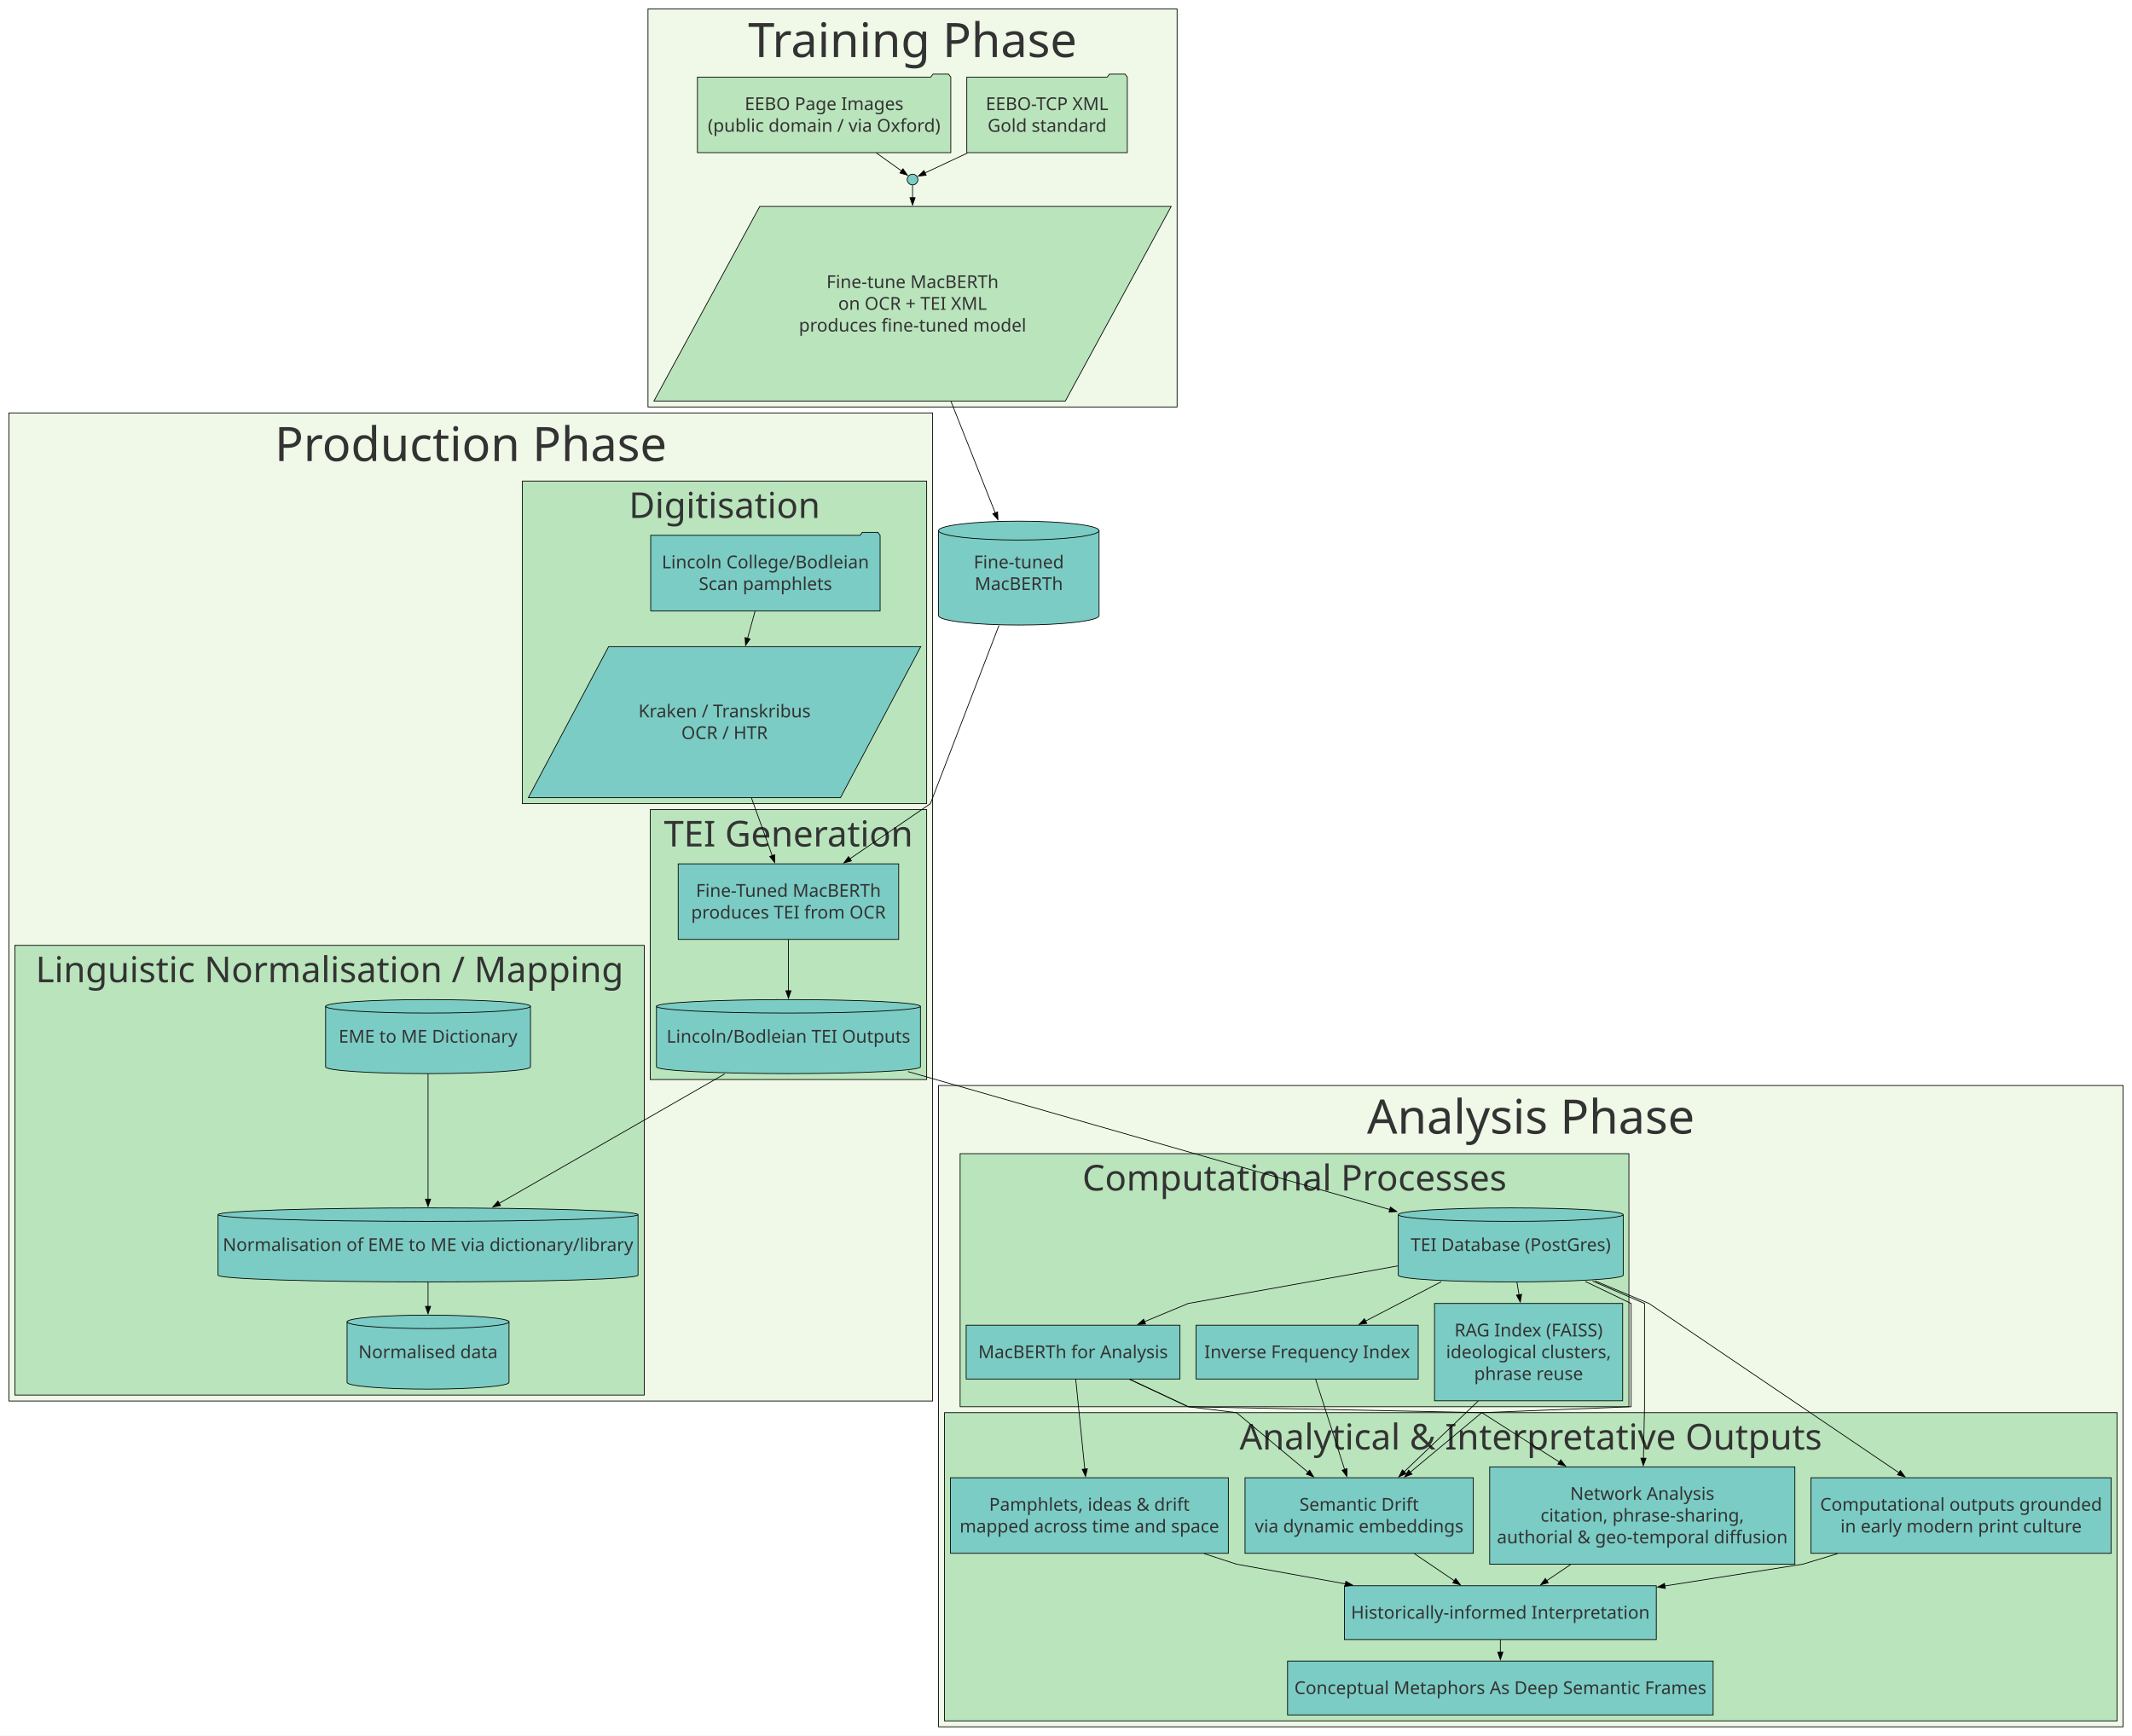
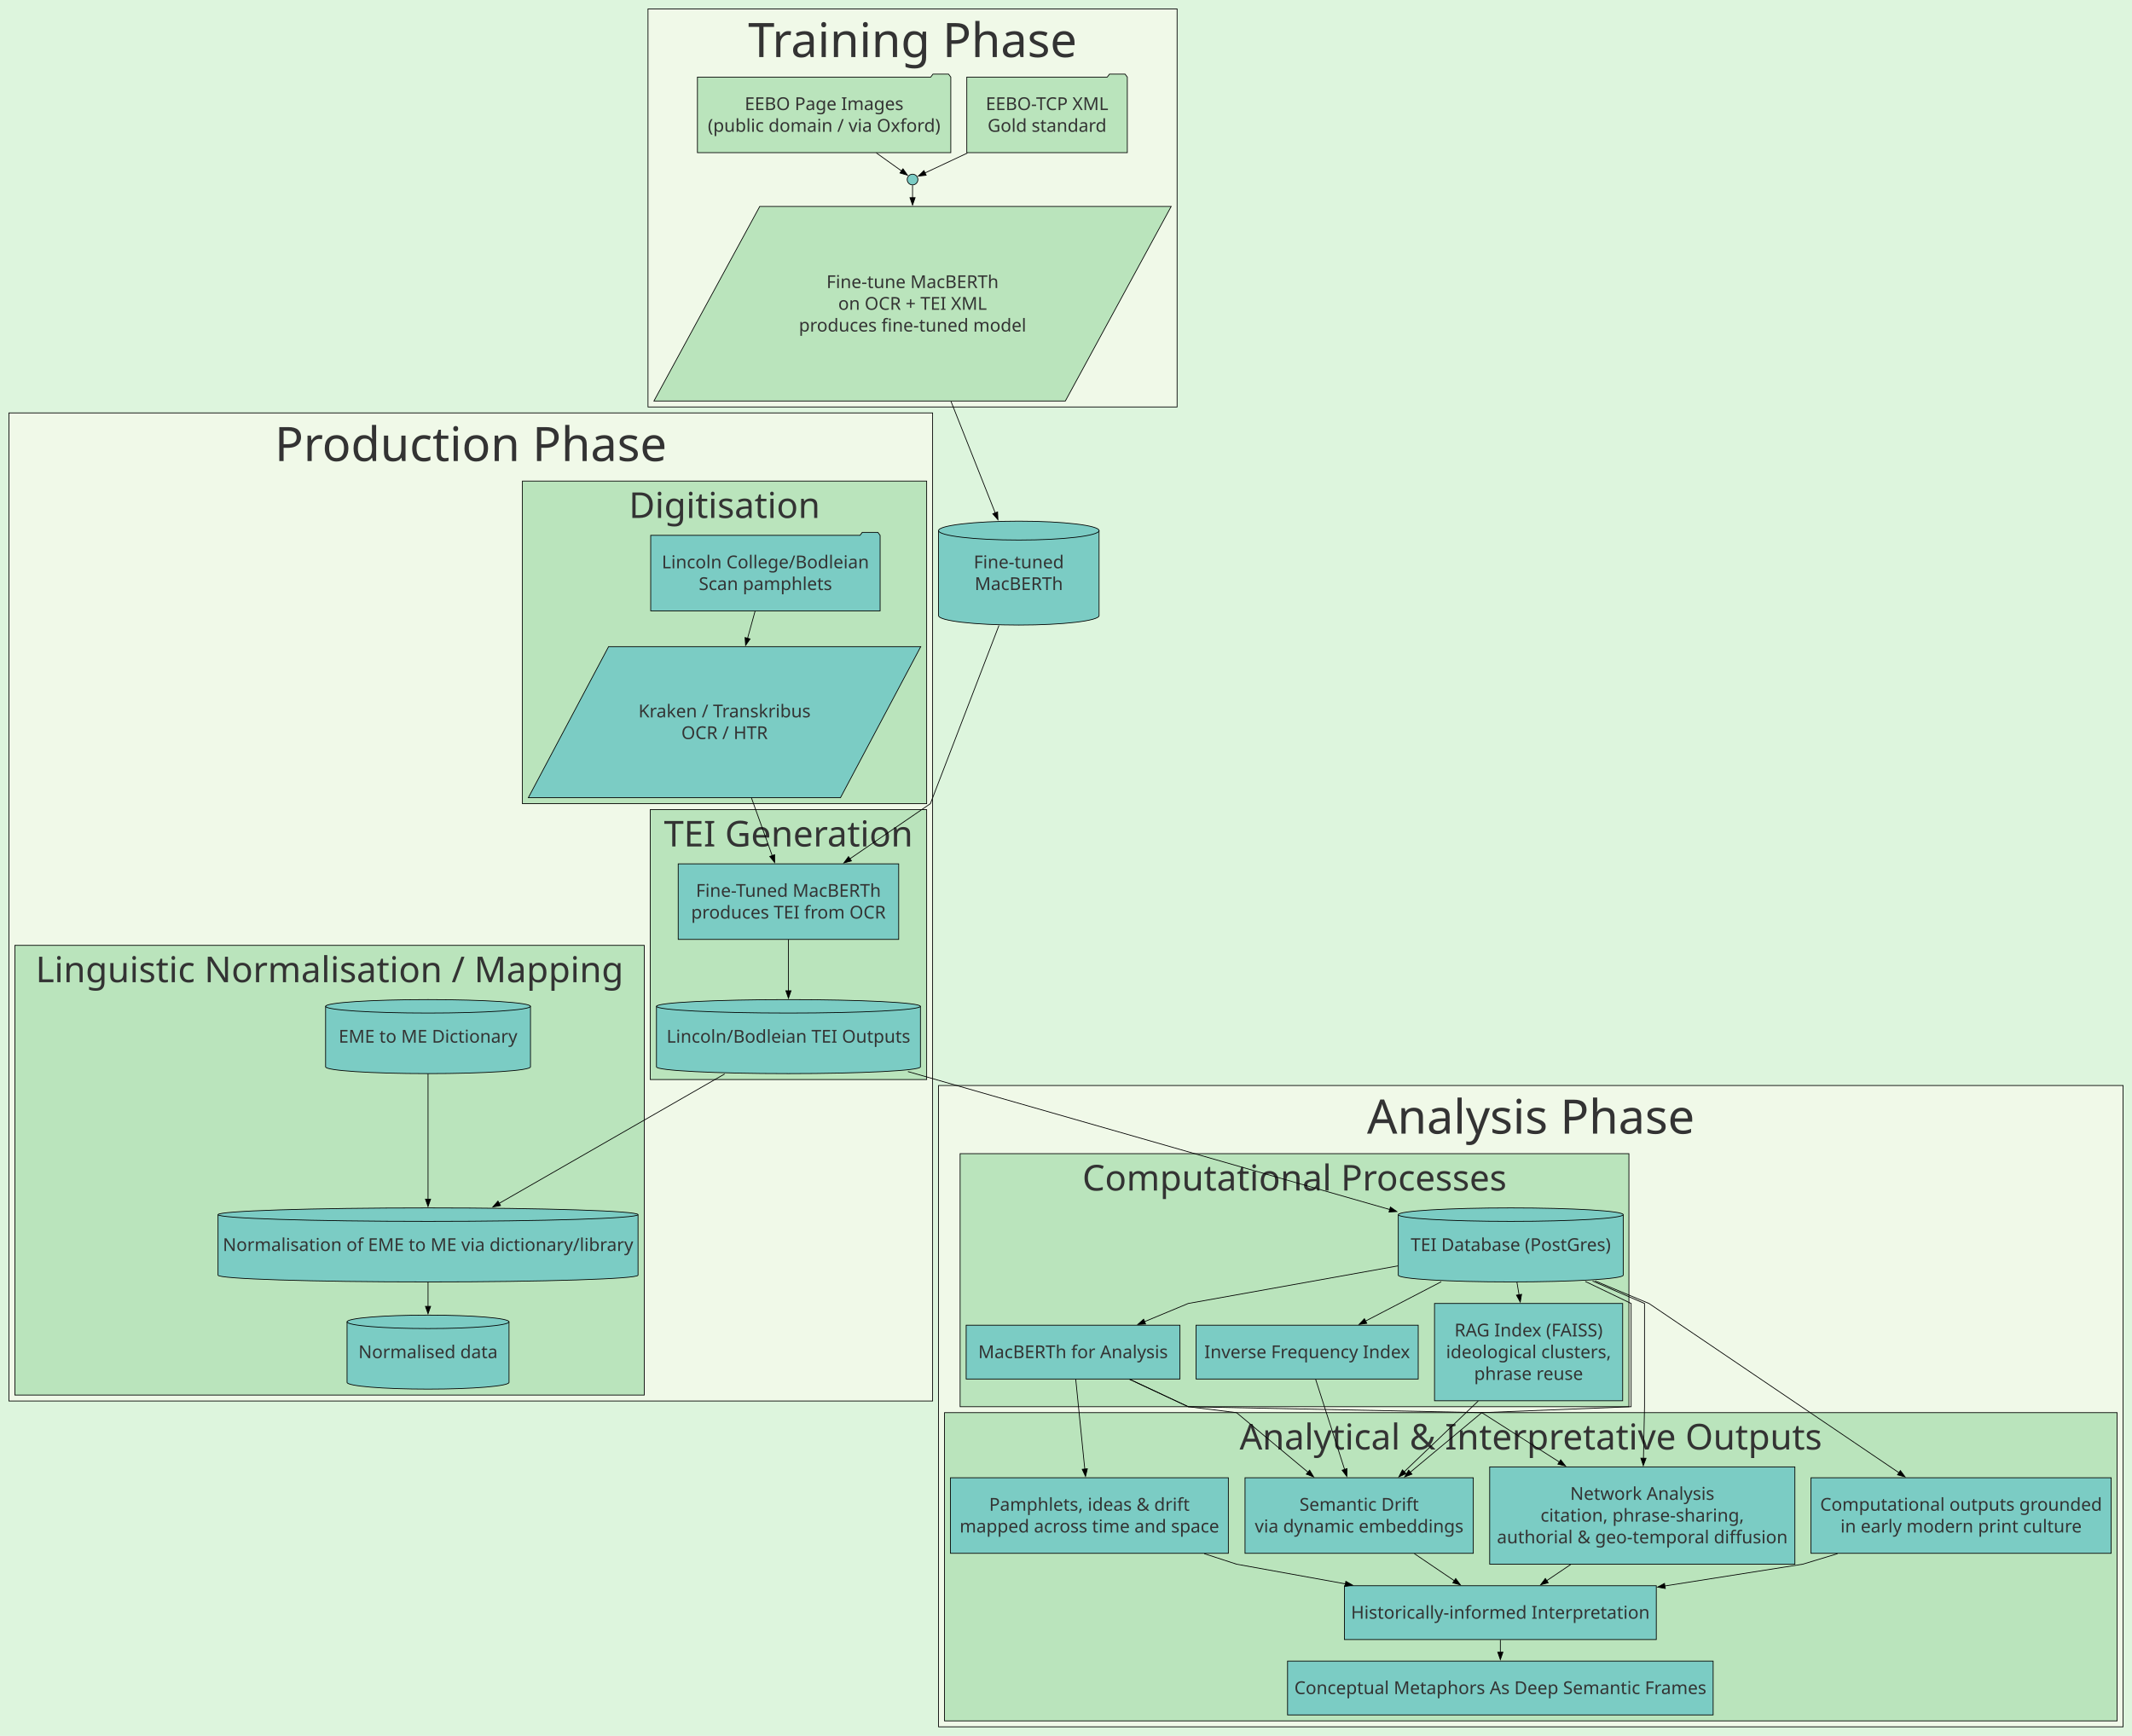
<svg xmlns="http://www.w3.org/2000/svg" width="2869pt" height="2336pt" viewBox="0.00 0.00 2869.00 2336.00">
  <g id="graph0" class="graph" transform="scale(1 1) rotate(0) translate(4 2332.16)">
-     <polygon fill="white" stroke="none" points="-4,4 -4,-2332.16 2865,-2332.16 2865,4 -4,4" />
+     <polygon fill="#ddf5dd" stroke="none" points="-4,4 -4,-2332.16 2865,-2332.16 2865,4 -4,4" />
    <g id="clust1" class="cluster">
      <polygon fill="#f0f9e8" stroke="black" points="868,-1784.41 868,-2320.16 1580,-2320.16 1580,-1784.41 868,-1784.41" />
      <text xml:space="preserve" text-anchor="middle" x="1224" y="-2255.36" font-family="sans" font-size="64.00" fill="#333333">Training Phase</text>
    </g>
    <g id="clust2" class="cluster">
      <polygon fill="#f0f9e8" stroke="black" points="8,-446.52 8,-1776.41 1251,-1776.41 1251,-446.52 8,-446.52" />
      <text xml:space="preserve" text-anchor="middle" x="629.5" y="-1711.61" font-family="sans" font-size="64.00" fill="#333333">Production Phase</text>
    </g>
    <g id="clust3" class="cluster">
      <polygon fill="#bae4bc" stroke="black" points="699,-1250.49 699,-1684.66 1243,-1684.66 1243,-1250.49 699,-1250.49" />
      <text xml:space="preserve" text-anchor="middle" x="971" y="-1635.06" font-family="sans" font-size="48.00" fill="#333333">Digitisation</text>
    </g>
    <g id="clust4" class="cluster">
      <polygon fill="#bae4bc" stroke="black" points="871,-879.17 871,-1242.49 1243,-1242.49 1243,-879.17 871,-879.17" />
      <text xml:space="preserve" text-anchor="middle" x="1057" y="-1192.89" font-family="sans" font-size="48.00" fill="#333333">TEI Generation</text>
    </g>
    <g id="clust5" class="cluster">
      <polygon fill="#bae4bc" stroke="black" points="16,-454.52 16,-1059.79 863,-1059.79 863,-454.52 16,-454.52" />
      <text xml:space="preserve" text-anchor="middle" x="439.5" y="-1010.19" font-family="sans" font-size="48.00" fill="#333333">Linguistic Normalisation / Mapping</text>
    </g>
    <g id="clust6" class="cluster">
      <polygon fill="#f0f9e8" stroke="black" points="1259,-8 1259,-871.17 2853,-871.17 2853,-8 1259,-8" />
      <text xml:space="preserve" text-anchor="middle" x="2056" y="-806.37" font-family="sans" font-size="64.00" fill="#333333">Analysis Phase</text>
    </g>
    <g id="clust7" class="cluster">
      <polygon fill="#bae4bc" stroke="black" points="1288,-438.85 1288,-779.42 2188,-779.42 2188,-438.85 1288,-438.85" />
      <text xml:space="preserve" text-anchor="middle" x="1738" y="-729.82" font-family="sans" font-size="48.00" fill="#333333">Computational Processes</text>
    </g>
    <g id="clust8" class="cluster">
      <polygon fill="#bae4bc" stroke="black" points="1267,-16 1267,-430.85 2845,-430.85 2845,-16 1267,-16" />
      <text xml:space="preserve" text-anchor="middle" x="2056" y="-381.25" font-family="sans" font-size="48.00" fill="#333333">Analytical &amp; Interpretative Outputs</text>
    </g>
    <g id="node1" class="node">
      <polygon fill="#bae4bc" stroke="black" points="1275.47,-2228.41 1272.47,-2232.41 1251.47,-2232.41 1248.47,-2228.41 934.52,-2228.41 934.52,-2126.71 1275.47,-2126.71 1275.47,-2228.41" />
      <text xml:space="preserve" text-anchor="middle" x="1105" y="-2184.01" font-family="Figtree" font-size="24.00" fill="#333333">EEBO Page Images</text>
      <text xml:space="preserve" text-anchor="middle" x="1105" y="-2154.76" font-family="Figtree" font-size="24.00" fill="#333333">(public domain / via Oxford)</text>
    </g>
    <g id="node4" class="node">
      <ellipse fill="#7bccc4" stroke="black" cx="1224" cy="-2090.51" rx="7.2" ry="7.2" />
    </g>
    <g id="edge1" class="edge">
      <path fill="none" stroke="black" d="M1175.25,-2126.34C1188.13,-2117.14 1200.32,-2108.43 1209.28,-2102.03" />
      <polygon fill="black" stroke="black" points="1211.12,-2105.01 1217.22,-2096.35 1207.05,-2099.32 1211.12,-2105.01" />
    </g>
    <g id="node2" class="node">
      <polygon fill="#bae4bc" stroke="black" points="1513,-2228.41 1510,-2232.41 1489,-2232.41 1486,-2228.41 1297,-2228.41 1297,-2126.71 1513,-2126.71 1513,-2228.41" />
      <text xml:space="preserve" text-anchor="middle" x="1405" y="-2184.01" font-family="Figtree" font-size="24.00" fill="#333333">EEBO-TCP XML</text>
      <text xml:space="preserve" text-anchor="middle" x="1405" y="-2154.76" font-family="Figtree" font-size="24.00" fill="#333333">Gold standard</text>
    </g>
    <g id="edge2" class="edge">
      <path fill="none" stroke="black" d="M1297.88,-2126.22C1275.45,-2115.68 1254.42,-2105.8 1240.58,-2099.3" />
      <polygon fill="black" stroke="black" points="1242.33,-2096.25 1231.79,-2095.16 1239.35,-2102.59 1242.33,-2096.25" />
    </g>
    <g id="node3" class="node">
      <polygon fill="#bae4bc" stroke="black" points="1572.04,-2054.31 1018.39,-2054.31 875.96,-1792.41 1429.61,-1792.41 1572.04,-2054.31" />
      <text xml:space="preserve" text-anchor="middle" x="1224" y="-1944.43" font-family="Figtree" font-size="24.00" fill="#333333">Fine-tune MacBERTh</text>
      <text xml:space="preserve" text-anchor="middle" x="1224" y="-1915.18" font-family="Figtree" font-size="24.00" fill="#333333">on OCR + TEI XML</text>
      <text xml:space="preserve" text-anchor="middle" x="1224" y="-1885.93" font-family="Figtree" font-size="24.00" fill="#333333">produces fine-tuned model</text>
    </g>
    <g id="node5" class="node">
      <path fill="#7bccc4" stroke="black" d="M1475,-1618.01C1475,-1625.03 1426.59,-1630.73 1367,-1630.73 1307.41,-1630.73 1259,-1625.03 1259,-1618.01 1259,-1618.01 1259,-1503.6 1259,-1503.6 1259,-1496.59 1307.41,-1490.89 1367,-1490.89 1426.59,-1490.89 1475,-1496.59 1475,-1503.6 1475,-1503.6 1475,-1618.01 1475,-1618.01" />
      <path fill="none" stroke="black" d="M1475,-1618.01C1475,-1611 1426.59,-1605.3 1367,-1605.3 1307.41,-1605.3 1259,-1611 1259,-1618.01" />
      <text xml:space="preserve" text-anchor="middle" x="1367" y="-1567.26" font-family="Figtree" font-size="24.00" fill="#333333">Fine-tuned</text>
      <text xml:space="preserve" text-anchor="middle" x="1367" y="-1538.01" font-family="Figtree" font-size="24.00" fill="#333333">MacBERTh</text>
    </g>
    <g id="edge4" class="edge">
      <path fill="none" stroke="black" d="M1275.73,-1791.93C1295.64,-1741.74 1317.77,-1685.94 1335.25,-1641.86" />
      <polygon fill="black" stroke="black" points="1338.48,-1643.2 1338.92,-1632.62 1331.98,-1640.62 1338.48,-1643.2" />
    </g>
    <g id="node6" class="node">
      <polygon fill="#7bccc4" stroke="black" points="1180.35,-1611.66 1177.35,-1615.66 1156.35,-1615.66 1153.35,-1611.66 871.65,-1611.66 871.65,-1509.96 1180.35,-1509.96 1180.35,-1611.66" />
      <text xml:space="preserve" text-anchor="middle" x="1026" y="-1567.26" font-family="Figtree" font-size="24.00" fill="#333333">Lincoln College/Bodleian</text>
      <text xml:space="preserve" text-anchor="middle" x="1026" y="-1538.01" font-family="Figtree" font-size="24.00" fill="#333333">Scan pamphlets</text>
    </g>
    <g id="edge3" class="edge">
      <path fill="none" stroke="black" d="M1224,-2082.83C1224,-2078.69 1224,-2072.82 1224,-2065.76" />
      <polygon fill="black" stroke="black" points="1227.5,-2066.14 1224,-2056.14 1220.5,-2066.14 1227.5,-2066.14" />
    </g>
    <g id="node8" class="node">
      <polygon fill="#7bccc4" stroke="black" points="1205.35,-1169.49 908.65,-1169.49 908.65,-1067.79 1205.35,-1067.79 1205.35,-1169.49" />
      <text xml:space="preserve" text-anchor="middle" x="1057" y="-1125.09" font-family="Figtree" font-size="24.00" fill="#333333">Fine-Tuned MacBERTh</text>
      <text xml:space="preserve" text-anchor="middle" x="1057" y="-1095.84" font-family="Figtree" font-size="24.00" fill="#333333">produces TEI from OCR</text>
    </g>
    <g id="edge5" class="edge">
      <path fill="none" stroke="black" d="M1340.29,-1490.39C1305.21,-1399.19 1248,-1250.49 1248,-1250.49 1248,-1250.49 1191.19,-1211.57 1139.53,-1176.18" />
      <polygon fill="black" stroke="black" points="1141.78,-1173.47 1131.55,-1170.71 1137.82,-1179.25 1141.78,-1173.47" />
    </g>
    <g id="node7" class="node">
      <polygon fill="#7bccc4" stroke="black" points="1235.06,-1461.89 815,-1461.89 706.94,-1258.49 1127,-1258.49 1235.06,-1461.89" />
      <text xml:space="preserve" text-anchor="middle" x="971" y="-1366.64" font-family="Figtree" font-size="24.00" fill="#333333">Kraken / Transkribus</text>
      <text xml:space="preserve" text-anchor="middle" x="971" y="-1337.39" font-family="Figtree" font-size="24.00" fill="#333333">OCR / HTR</text>
    </g>
    <g id="edge6" class="edge">
      <path fill="none" stroke="black" d="M1012.12,-1509.69C1008.96,-1498.28 1005.49,-1485.72 1001.93,-1472.88" />
      <polygon fill="black" stroke="black" points="1005.38,-1472.21 999.33,-1463.51 998.63,-1474.08 1005.38,-1472.21" />
    </g>
    <g id="edge7" class="edge">
      <path fill="none" stroke="black" d="M1007.22,-1258.29C1016.74,-1231.79 1026.7,-1204.02 1035.2,-1180.36" />
      <polygon fill="black" stroke="black" points="1038.4,-1181.81 1038.48,-1171.22 1031.81,-1179.45 1038.4,-1181.81" />
    </g>
    <g id="node9" class="node">
      <path fill="#7bccc4" stroke="black" d="M1234.6,-977.73C1234.6,-982.73 1155,-986.79 1057,-986.79 959,-986.79 879.4,-982.73 879.4,-977.73 879.4,-977.73 879.4,-896.23 879.4,-896.23 879.4,-891.23 959,-887.17 1057,-887.17 1155,-887.17 1234.6,-891.23 1234.6,-896.23 1234.6,-896.23 1234.6,-977.73 1234.6,-977.73" />
      <path fill="none" stroke="black" d="M1234.6,-977.73C1234.6,-972.73 1155,-968.67 1057,-968.67 959,-968.67 879.4,-972.73 879.4,-977.73" />
      <text xml:space="preserve" text-anchor="middle" x="1057" y="-928.8" font-family="Figtree" font-size="24.00" fill="#333333">Lincoln/Bodleian TEI Outputs</text>
    </g>
    <g id="edge8" class="edge">
      <path fill="none" stroke="black" d="M1057,-1067.59C1057,-1046.2 1057,-1021.03 1057,-998.59" />
      <polygon fill="black" stroke="black" points="1060.5,-998.65 1057,-988.65 1053.5,-998.65 1060.5,-998.65" />
    </g>
    <g id="node10" class="node">
      <path fill="#7bccc4" stroke="black" d="M854.6,-697.36C854.6,-702.36 727.93,-706.42 572,-706.42 416.07,-706.42 289.4,-702.36 289.4,-697.36 289.4,-697.36 289.4,-615.86 289.4,-615.86 289.4,-610.86 416.07,-606.8 572,-606.8 727.93,-606.8 854.6,-610.86 854.6,-615.86 854.6,-615.86 854.6,-697.36 854.6,-697.36" />
      <path fill="none" stroke="black" d="M854.6,-697.36C854.6,-692.37 727.93,-688.31 572,-688.31 416.07,-688.31 289.4,-692.37 289.4,-697.36" />
      <text xml:space="preserve" text-anchor="middle" x="572" y="-648.43" font-family="Figtree" font-size="24.00" fill="#333333">Normalisation of EME to ME via dictionary/library</text>
    </g>
    <g id="edge9" class="edge">
      <path fill="none" stroke="black" d="M971.13,-886.69C886.03,-837.85 755.96,-763.19 667.61,-712.49" />
      <polygon fill="black" stroke="black" points="669.58,-709.58 659.17,-707.64 666.1,-715.65 669.58,-709.58" />
    </g>
    <g id="node13" class="node">
      <polygon fill="#7bccc4" stroke="black" points="1583.85,-548.55 1296.15,-548.55 1296.15,-476.1 1583.85,-476.1 1583.85,-548.55" />
      <text xml:space="preserve" text-anchor="middle" x="1440" y="-504.15" font-family="Figtree" font-size="24.00" fill="#333333">MacBERTh for Analysis</text>
    </g>
    <g id="node14" class="node">
      <path fill="#7bccc4" stroke="black" d="M2180.35,-697.36C2180.35,-702.36 2112.51,-706.42 2029,-706.42 1945.49,-706.42 1877.65,-702.36 1877.65,-697.36 1877.65,-697.36 1877.65,-615.86 1877.65,-615.86 1877.65,-610.86 1945.49,-606.8 2029,-606.8 2112.51,-606.8 2180.35,-610.86 2180.35,-615.86 2180.35,-615.86 2180.35,-697.36 2180.35,-697.36" />
      <path fill="none" stroke="black" d="M2180.35,-697.36C2180.35,-692.37 2112.51,-688.31 2029,-688.31 1945.49,-688.31 1877.65,-692.37 1877.65,-697.36" />
      <text xml:space="preserve" text-anchor="middle" x="2029" y="-648.43" font-family="Figtree" font-size="24.00" fill="#333333">TEI Database (PostGres)</text>
    </g>
    <g id="edge27" class="edge">
      <path fill="none" stroke="black" d="M1217.78,-889.93C1397.23,-838.54 1686,-755.84 1866.25,-704.22" />
      <polygon fill="black" stroke="black" points="1867.05,-707.63 1875.7,-701.51 1865.12,-700.9 1867.05,-707.63" />
    </g>
    <g id="node11" class="node">
      <path fill="#7bccc4" stroke="black" d="M680.98,-553.08C680.98,-558.08 632.13,-562.13 572,-562.13 511.87,-562.13 463.02,-558.08 463.02,-553.08 463.02,-553.08 463.02,-471.57 463.02,-471.57 463.02,-466.57 511.87,-462.52 572,-462.52 632.13,-462.52 680.98,-466.57 680.98,-471.57 680.98,-471.57 680.98,-553.08 680.98,-553.08" />
      <path fill="none" stroke="black" d="M680.98,-553.08C680.98,-548.08 632.13,-544.02 572,-544.02 511.87,-544.02 463.02,-548.08 463.02,-553.08" />
      <text xml:space="preserve" text-anchor="middle" x="572" y="-504.15" font-family="Figtree" font-size="24.00" fill="#333333">Normalised data</text>
    </g>
    <g id="edge10" class="edge">
      <path fill="none" stroke="black" d="M572,-606.64C572,-596.02 572,-584.67 572,-573.67" />
      <polygon fill="black" stroke="black" points="575.5,-573.89 572,-563.9 568.5,-573.9 575.5,-573.89" />
    </g>
    <g id="node12" class="node">
      <path fill="#7bccc4" stroke="black" d="M709.85,-977.73C709.85,-982.73 648.06,-986.79 572,-986.79 495.94,-986.79 434.15,-982.73 434.15,-977.73 434.15,-977.73 434.15,-896.23 434.15,-896.23 434.15,-891.23 495.94,-887.17 572,-887.17 648.06,-887.17 709.85,-891.23 709.85,-896.23 709.85,-896.23 709.85,-977.73 709.85,-977.73" />
      <path fill="none" stroke="black" d="M709.85,-977.73C709.85,-972.73 648.06,-968.67 572,-968.67 495.94,-968.67 434.15,-972.73 434.15,-977.73" />
      <text xml:space="preserve" text-anchor="middle" x="572" y="-928.8" font-family="Figtree" font-size="24.00" fill="#333333">EME to ME Dictionary</text>
    </g>
    <g id="edge28" class="edge">
      <path fill="none" stroke="black" d="M572,-886.85C572,-839.79 572,-768.66 572,-718.12" />
      <polygon fill="black" stroke="black" points="575.5,-718.23 572,-708.23 568.5,-718.23 575.5,-718.23" />
    </g>
    <g id="node17" class="node">
      <polygon fill="#7bccc4" stroke="black" points="1978.6,-343.23 1671.4,-343.23 1671.4,-241.53 1978.6,-241.53 1978.6,-343.23" />
      <text xml:space="preserve" text-anchor="middle" x="1825" y="-298.82" font-family="Figtree" font-size="24.00" fill="#333333">Semantic Drift</text>
      <text xml:space="preserve" text-anchor="middle" x="1825" y="-269.57" font-family="Figtree" font-size="24.00" fill="#333333">via dynamic embeddings</text>
    </g>
    <g id="edge14" class="edge">
      <path fill="none" stroke="black" d="M1516.14,-475.72C1555.34,-457.4 1595,-438.85 1595,-438.85 1595,-438.85 1660,-430.85 1660,-430.85 1660,-430.85 1711,-388.36 1756.29,-350.62" />
      <polygon fill="black" stroke="black" points="1758.36,-353.45 1763.8,-344.36 1753.88,-348.08 1758.36,-353.45" />
    </g>
    <g id="node18" class="node">
      <polygon fill="#7bccc4" stroke="black" points="2411.35,-357.85 2000.65,-357.85 2000.65,-226.9 2411.35,-226.9 2411.35,-357.85" />
      <text xml:space="preserve" text-anchor="middle" x="2206" y="-313.45" font-family="Figtree" font-size="24.00" fill="#333333">Network Analysis</text>
      <text xml:space="preserve" text-anchor="middle" x="2206" y="-284.2" font-family="Figtree" font-size="24.00" fill="#333333">citation, phrase-sharing,</text>
      <text xml:space="preserve" text-anchor="middle" x="2206" y="-254.95" font-family="Figtree" font-size="24.00" fill="#333333">authorial &amp; geo-temporal diffusion</text>
    </g>
    <g id="edge15" class="edge">
      <path fill="none" stroke="black" d="M1516.14,-475.72C1555.34,-457.4 1595,-438.85 1595,-438.85 1595,-438.85 1990,-430.85 1990,-430.85 1990,-430.85 2041.69,-397.95 2094.5,-364.34" />
      <polygon fill="black" stroke="black" points="2096.18,-367.42 2102.73,-359.1 2092.42,-361.52 2096.18,-367.42" />
    </g>
    <g id="node19" class="node">
      <polygon fill="#7bccc4" stroke="black" points="1648.97,-343.23 1275.03,-343.23 1275.03,-241.53 1648.97,-241.53 1648.97,-343.23" />
      <text xml:space="preserve" text-anchor="middle" x="1462" y="-298.82" font-family="Figtree" font-size="24.00" fill="#333333">Pamphlets, ideas &amp; drift</text>
      <text xml:space="preserve" text-anchor="middle" x="1462" y="-269.57" font-family="Figtree" font-size="24.00" fill="#333333">mapped across time and space</text>
    </g>
    <g id="edge20" class="edge">
      <path fill="none" stroke="black" d="M1443.58,-475.82C1446.89,-443.11 1451.86,-393.85 1455.8,-354.76" />
      <polygon fill="black" stroke="black" points="1459.27,-355.32 1456.79,-345.02 1452.3,-354.62 1459.27,-355.32" />
    </g>
    <g id="edge11" class="edge">
      <path fill="none" stroke="black" d="M1877.21,-628.4C1752.05,-605.96 1595,-577.8 1595,-577.8 1595,-577.8 1567.73,-566.46 1536.07,-553.29" />
      <polygon fill="black" stroke="black" points="1537.64,-550.15 1527.06,-549.54 1534.95,-556.61 1537.64,-550.15" />
    </g>
    <g id="node15" class="node">
      <polygon fill="#7bccc4" stroke="black" points="1904.47,-548.55 1605.53,-548.55 1605.53,-476.1 1904.47,-476.1 1904.47,-548.55" />
      <text xml:space="preserve" text-anchor="middle" x="1755" y="-504.15" font-family="Figtree" font-size="24.00" fill="#333333">Inverse Frequency Index</text>
    </g>
    <g id="edge13" class="edge">
      <path fill="none" stroke="black" d="M1935.47,-607.04C1902.32,-589.82 1865.37,-570.64 1833.59,-554.14" />
      <polygon fill="black" stroke="black" points="1835.29,-551.08 1824.81,-549.57 1832.07,-557.29 1835.29,-551.08" />
    </g>
    <g id="node16" class="node">
      <polygon fill="#7bccc4" stroke="black" points="2179.6,-577.8 1926.4,-577.8 1926.4,-446.85 2179.6,-446.85 2179.6,-577.8" />
      <text xml:space="preserve" text-anchor="middle" x="2053" y="-533.4" font-family="Figtree" font-size="24.00" fill="#333333">RAG Index (FAISS)</text>
      <text xml:space="preserve" text-anchor="middle" x="2053" y="-504.15" font-family="Figtree" font-size="24.00" fill="#333333">ideological clusters,</text>
      <text xml:space="preserve" text-anchor="middle" x="2053" y="-474.9" font-family="Figtree" font-size="24.00" fill="#333333">phrase reuse</text>
    </g>
    <g id="edge12" class="edge">
      <path fill="none" stroke="black" d="M2037.26,-606.64C2038.2,-601.06 2039.18,-595.27 2040.16,-589.44" />
      <polygon fill="black" stroke="black" points="2043.59,-590.15 2041.8,-579.7 2036.69,-588.98 2043.59,-590.15" />
    </g>
    <g id="edge16" class="edge">
      <path fill="none" stroke="black" d="M2129.29,-607.44C2162.43,-591.52 2191,-577.8 2191,-577.8 2191,-577.8 2191,-438.85 2191,-438.85 2191,-438.85 1990,-430.85 1990,-430.85 1990,-430.85 1939,-388.36 1893.71,-350.62" />
      <polygon fill="black" stroke="black" points="1896.12,-348.08 1886.2,-344.36 1891.64,-353.45 1896.12,-348.08" />
    </g>
    <g id="edge17" class="edge">
      <path fill="none" stroke="black" d="M2139.15,-607.99C2176.52,-591.84 2209,-577.8 2209,-577.8 2209,-577.8 2209,-438.85 2209,-438.85 2209,-438.85 2208.3,-404.68 2207.57,-369.46" />
      <polygon fill="black" stroke="black" points="2211.07,-369.47 2207.36,-359.54 2204.07,-369.61 2211.07,-369.47" />
    </g>
    <g id="node20" class="node">
      <polygon fill="#7bccc4" stroke="black" points="2836.97,-343.23 2433.03,-343.23 2433.03,-241.53 2836.97,-241.53 2836.97,-343.23" />
      <text xml:space="preserve" text-anchor="middle" x="2635" y="-298.82" font-family="Figtree" font-size="24.00" fill="#333333">Computational outputs grounded</text>
      <text xml:space="preserve" text-anchor="middle" x="2635" y="-269.57" font-family="Figtree" font-size="24.00" fill="#333333">in early modern print culture</text>
    </g>
    <g id="edge21" class="edge">
      <path fill="none" stroke="black" d="M2142.55,-608.11C2181.28,-591.91 2215,-577.8 2215,-577.8 2215,-577.8 2429.01,-432.87 2551.5,-349.92" />
      <polygon fill="black" stroke="black" points="2553.31,-352.92 2559.63,-344.42 2549.38,-347.13 2553.31,-352.92" />
    </g>
    <g id="edge18" class="edge">
      <path fill="none" stroke="black" d="M1766.4,-475.82C1776.96,-442.97 1792.86,-393.43 1805.44,-354.26" />
      <polygon fill="black" stroke="black" points="1808.71,-355.54 1808.43,-344.95 1802.04,-353.4 1808.71,-355.54" />
    </g>
    <g id="edge19" class="edge">
      <path fill="none" stroke="black" d="M1985.21,-446.52C1953.52,-416.23 1916.09,-380.45 1885.39,-351.1" />
      <polygon fill="black" stroke="black" points="1888.07,-348.82 1878.42,-344.44 1883.23,-353.88 1888.07,-348.82" />
    </g>
    <g id="node21" class="node">
      <polygon fill="#7bccc4" stroke="black" points="2224.85,-197.9 1805.15,-197.9 1805.15,-125.45 2224.85,-125.45 2224.85,-197.9" />
      <text xml:space="preserve" text-anchor="middle" x="2015" y="-153.5" font-family="Figtree" font-size="24.00" fill="#333333">Historically-informed Interpretation</text>
    </g>
    <g id="edge22" class="edge">
      <path fill="none" stroke="black" d="M1899.28,-241.06C1917.1,-228.99 1935.95,-216.22 1953.15,-204.57" />
      <polygon fill="black" stroke="black" points="1954.94,-207.58 1961.26,-199.08 1951.02,-201.79 1954.94,-207.58" />
    </g>
    <g id="edge23" class="edge">
      <path fill="none" stroke="black" d="M2109.66,-226.46C2098.66,-219.05 2087.67,-211.64 2077.28,-204.64" />
      <polygon fill="black" stroke="black" points="2079.43,-201.87 2069.18,-199.18 2075.52,-207.67 2079.43,-201.87" />
    </g>
    <g id="edge24" class="edge">
      <path fill="none" stroke="black" d="M1616.55,-241.05C1641.85,-232.81 1660,-226.9 1660,-226.9 1660,-226.9 1729.38,-214.35 1806.8,-200.34" />
      <polygon fill="black" stroke="black" points="1807.07,-203.85 1816.29,-198.63 1805.82,-196.96 1807.07,-203.85" />
    </g>
    <g id="edge25" class="edge">
      <path fill="none" stroke="black" d="M2468.74,-241.05C2441.52,-232.81 2422,-226.9 2422,-226.9 2422,-226.9 2331.85,-212.68 2236.41,-197.61" />
      <polygon fill="black" stroke="black" points="2236.98,-194.16 2226.55,-196.06 2235.88,-201.07 2236.98,-194.16" />
    </g>
    <g id="node22" class="node">
      <polygon fill="#7bccc4" stroke="black" points="2301.35,-96.45 1728.65,-96.45 1728.65,-24 2301.35,-24 2301.35,-96.45" />
      <text xml:space="preserve" text-anchor="middle" x="2015" y="-52.05" font-family="Figtree" font-size="24.00" fill="#333333">Conceptual Metaphors As Deep Semantic Frames</text>
    </g>
    <g id="edge26" class="edge">
      <path fill="none" stroke="black" d="M2015,-125.05C2015,-119.63 2015,-113.95 2015,-108.33" />
      <polygon fill="black" stroke="black" points="2018.5,-108.45 2015,-98.45 2011.5,-108.45 2018.5,-108.45" />
    </g>
  </g>
</svg>
